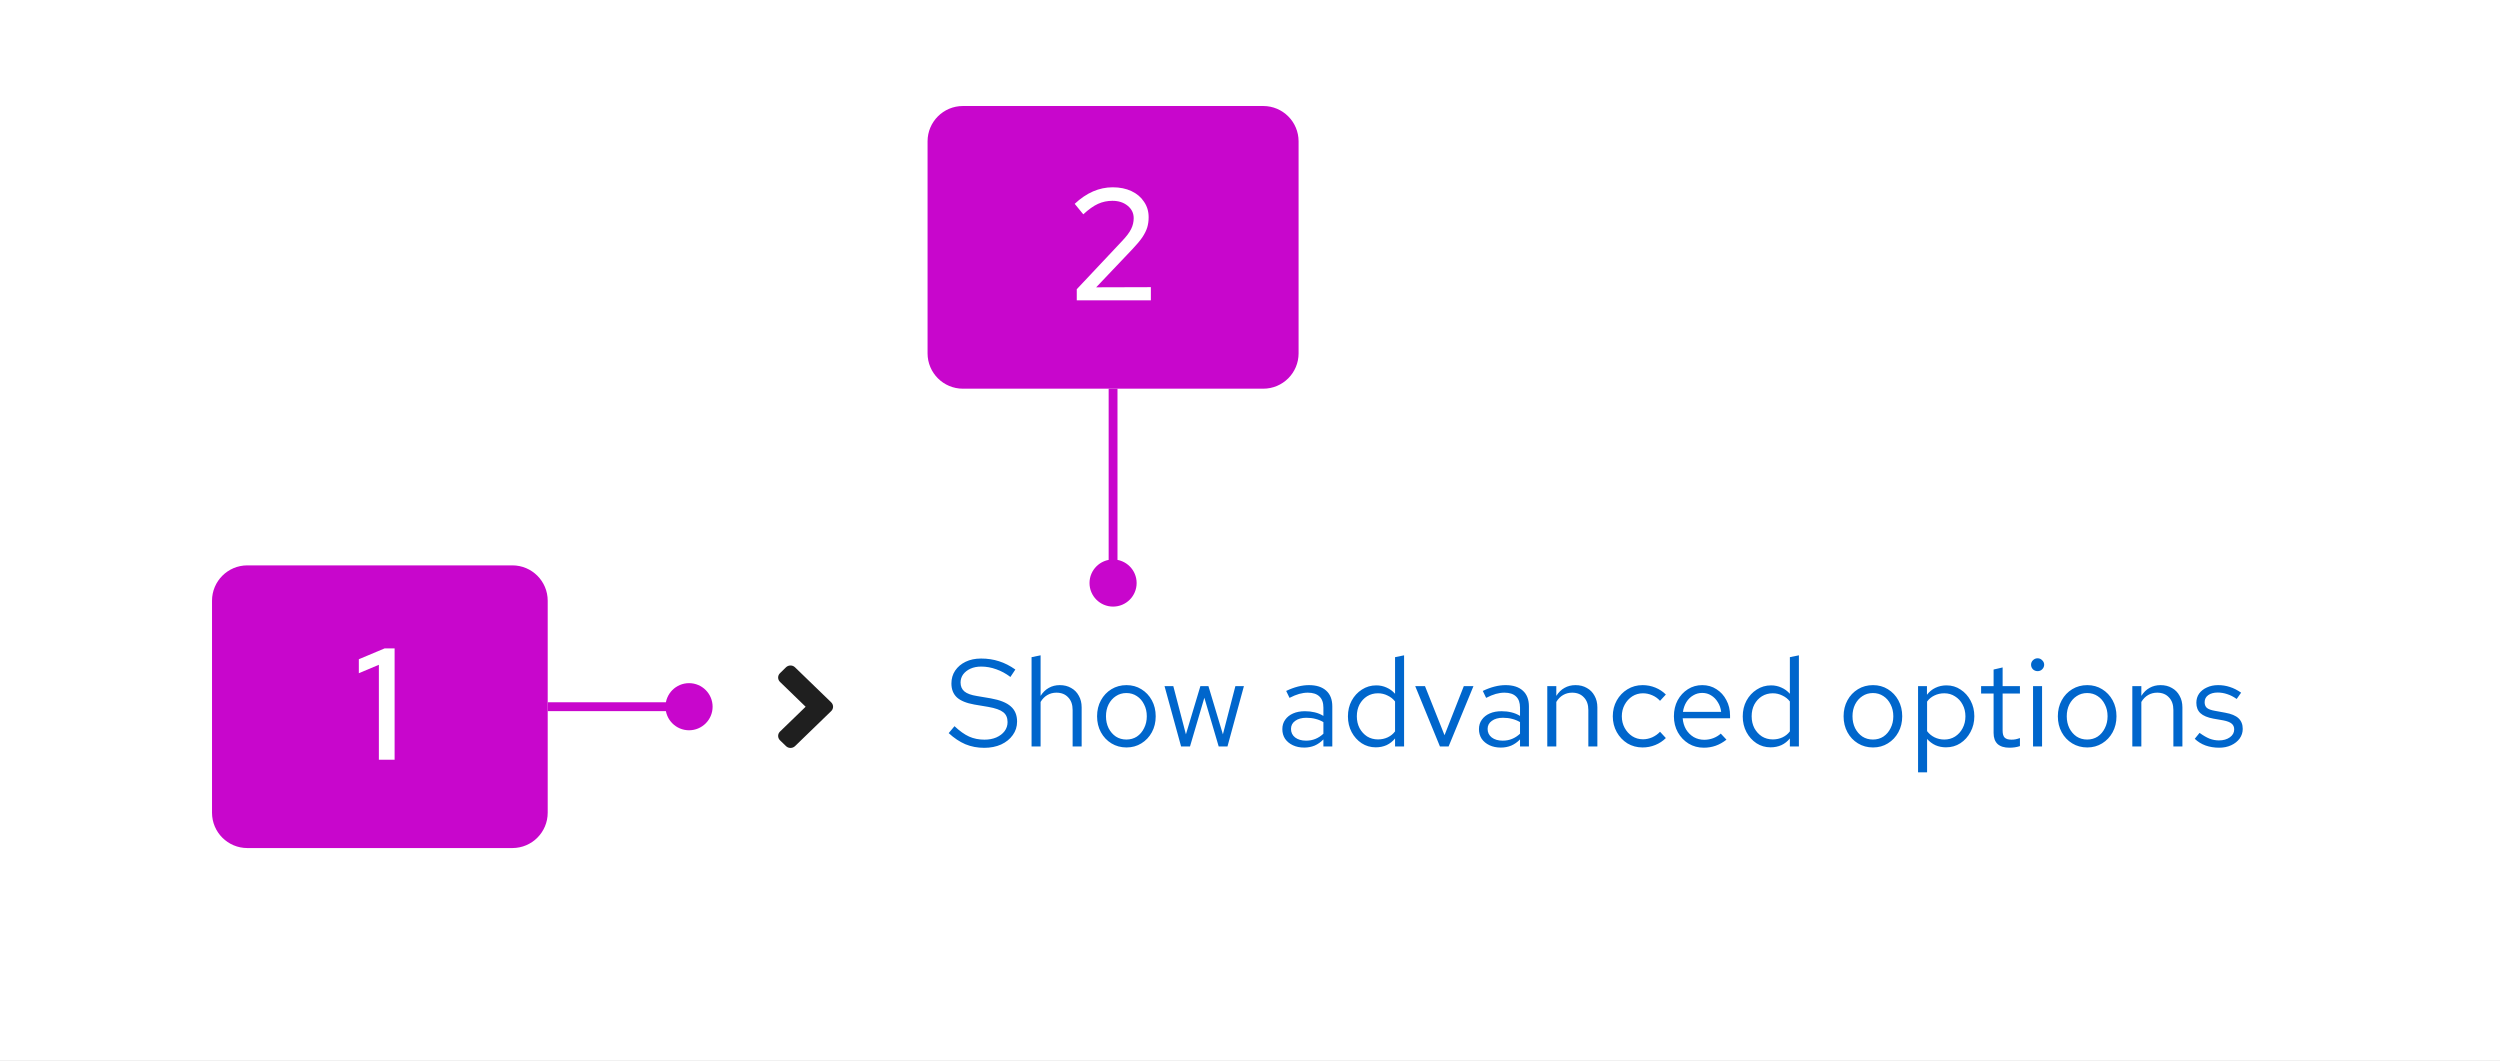
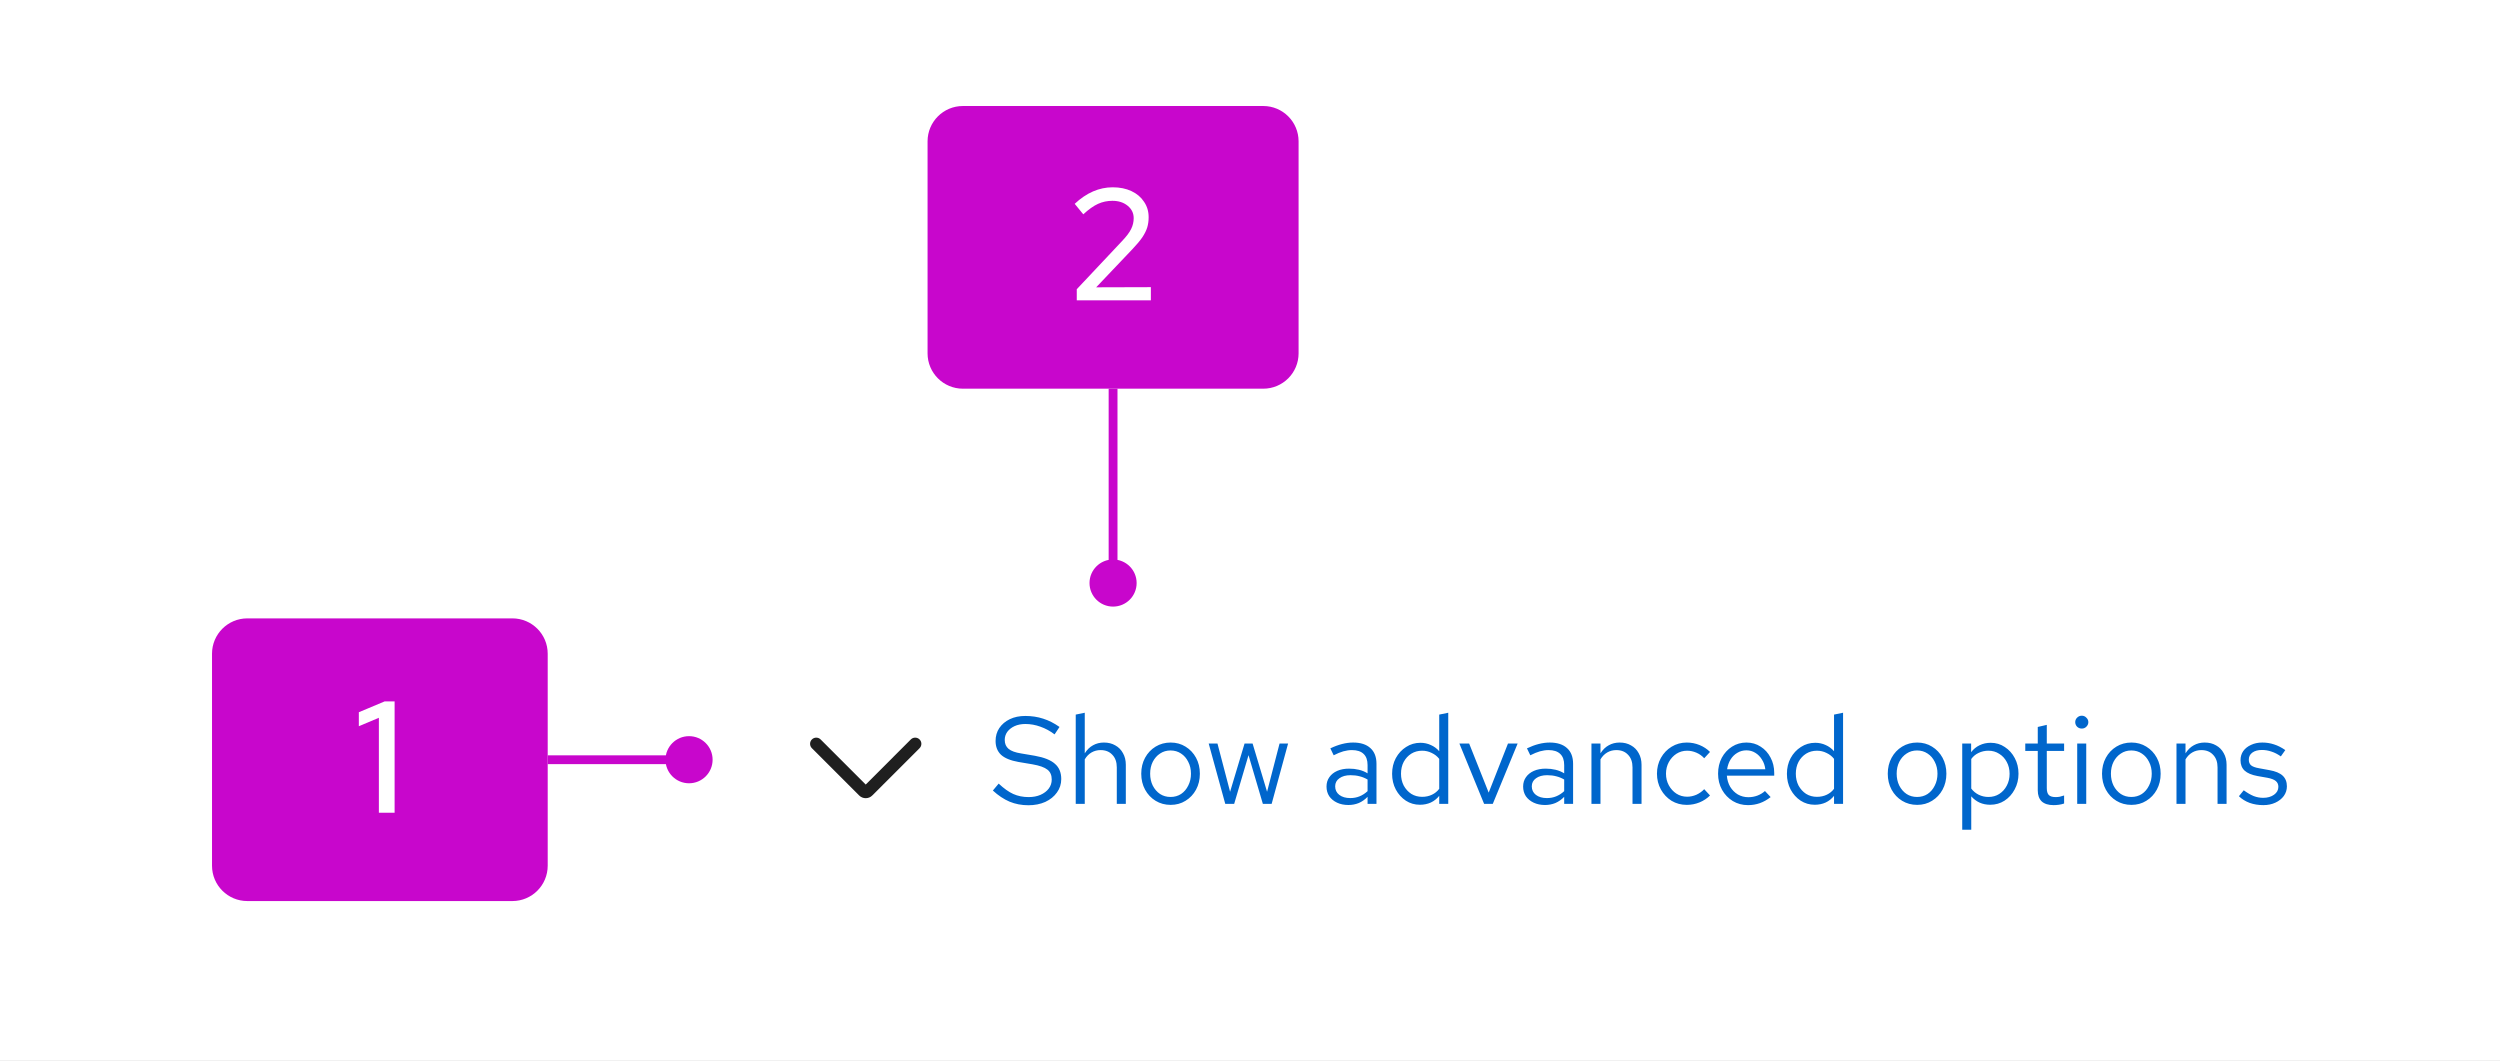
<svg xmlns="http://www.w3.org/2000/svg" width="283" height="120" viewBox="0 0 283 120" fill="none">
  <rect width="283" height="120" fill="white" />
-   <path fill-rule="evenodd" clip-rule="evenodd" d="M89.997 84.461L94.092 80.496C94.375 80.222 94.375 79.778 94.089 79.504L89.994 75.539C89.714 75.265 89.256 75.265 88.973 75.539L88.296 76.204C88.013 76.475 88.013 76.918 88.296 77.192L91.198 80.003L88.296 82.814C88.013 83.085 88.013 83.528 88.296 83.802L88.976 84.461C89.256 84.735 89.714 84.735 89.997 84.461Z" fill="#1F1F1F" />
-   <path d="M111.41 84.654C110.645 84.654 109.935 84.519 109.282 84.248C108.629 83.968 107.999 83.548 107.392 82.988L108.05 82.204C108.638 82.755 109.189 83.147 109.702 83.38C110.225 83.613 110.803 83.73 111.438 83.73C111.942 83.73 112.39 83.646 112.782 83.478C113.183 83.301 113.496 83.063 113.72 82.764C113.944 82.465 114.056 82.125 114.056 81.742C114.056 81.247 113.893 80.874 113.566 80.622C113.239 80.361 112.675 80.16 111.872 80.02L110.29 79.754C109.394 79.595 108.736 79.325 108.316 78.942C107.905 78.55 107.7 78.027 107.7 77.374C107.7 76.823 107.84 76.338 108.12 75.918C108.409 75.489 108.806 75.153 109.31 74.91C109.814 74.667 110.397 74.546 111.06 74.546C111.788 74.546 112.465 74.649 113.09 74.854C113.715 75.05 114.331 75.363 114.938 75.792L114.378 76.632C113.874 76.249 113.342 75.96 112.782 75.764C112.222 75.559 111.653 75.456 111.074 75.456C110.617 75.456 110.211 75.535 109.856 75.694C109.511 75.853 109.235 76.067 109.03 76.338C108.834 76.609 108.736 76.917 108.736 77.262C108.736 77.691 108.881 78.027 109.17 78.27C109.459 78.513 109.931 78.685 110.584 78.788L112.152 79.054C113.197 79.241 113.953 79.544 114.42 79.964C114.896 80.375 115.134 80.949 115.134 81.686C115.134 82.255 114.971 82.764 114.644 83.212C114.327 83.66 113.888 84.015 113.328 84.276C112.768 84.528 112.129 84.654 111.41 84.654ZM116.773 84.5V74.392L117.795 74.182V78.774C118.056 78.363 118.369 78.06 118.733 77.864C119.097 77.659 119.507 77.556 119.965 77.556C120.459 77.556 120.889 77.663 121.253 77.878C121.626 78.083 121.915 78.377 122.121 78.76C122.335 79.133 122.443 79.572 122.443 80.076V84.5H121.421V80.37C121.421 79.763 121.253 79.287 120.917 78.942C120.59 78.587 120.147 78.41 119.587 78.41C119.213 78.41 118.873 78.499 118.565 78.676C118.257 78.853 118 79.115 117.795 79.46V84.5H116.773ZM127.521 84.612C126.887 84.612 126.317 84.458 125.813 84.15C125.309 83.842 124.913 83.422 124.623 82.89C124.334 82.358 124.189 81.756 124.189 81.084C124.189 80.412 124.334 79.81 124.623 79.278C124.913 78.746 125.309 78.326 125.813 78.018C126.317 77.71 126.887 77.556 127.521 77.556C128.147 77.556 128.707 77.71 129.201 78.018C129.705 78.326 130.102 78.746 130.391 79.278C130.681 79.81 130.825 80.412 130.825 81.084C130.825 81.756 130.681 82.358 130.391 82.89C130.102 83.422 129.705 83.842 129.201 84.15C128.707 84.458 128.147 84.612 127.521 84.612ZM127.507 83.716C127.955 83.716 128.352 83.604 128.697 83.38C129.043 83.147 129.313 82.829 129.509 82.428C129.715 82.027 129.817 81.579 129.817 81.084C129.817 80.58 129.715 80.132 129.509 79.74C129.313 79.339 129.043 79.026 128.697 78.802C128.352 78.569 127.955 78.452 127.507 78.452C127.059 78.452 126.663 78.569 126.317 78.802C125.972 79.026 125.697 79.339 125.491 79.74C125.295 80.132 125.197 80.58 125.197 81.084C125.197 81.579 125.295 82.027 125.491 82.428C125.697 82.829 125.972 83.147 126.317 83.38C126.663 83.604 127.059 83.716 127.507 83.716ZM133.7 84.5L131.824 77.668H132.818L134.246 83.128L135.884 77.668H136.794L138.432 83.128L139.846 77.668H140.812L138.95 84.5H137.956L136.332 78.984L134.708 84.5H133.7ZM147.639 84.626C147.153 84.626 146.724 84.537 146.351 84.36C145.977 84.183 145.683 83.94 145.469 83.632C145.263 83.315 145.161 82.951 145.161 82.54C145.161 82.129 145.268 81.775 145.483 81.476C145.697 81.168 145.996 80.93 146.379 80.762C146.761 80.594 147.209 80.51 147.723 80.51C148.115 80.51 148.483 80.552 148.829 80.636C149.183 80.72 149.51 80.855 149.809 81.042V80.104C149.809 79.544 149.659 79.124 149.361 78.844C149.062 78.555 148.623 78.41 148.045 78.41C147.727 78.41 147.401 78.457 147.065 78.55C146.738 78.643 146.374 78.793 145.973 78.998L145.595 78.214C146.509 77.775 147.368 77.556 148.171 77.556C149.02 77.556 149.673 77.766 150.131 78.186C150.588 78.597 150.817 79.189 150.817 79.964V84.5H149.809V83.702C149.51 84.01 149.179 84.243 148.815 84.402C148.451 84.551 148.059 84.626 147.639 84.626ZM146.141 82.512C146.141 82.913 146.295 83.235 146.603 83.478C146.92 83.721 147.335 83.842 147.849 83.842C148.231 83.842 148.581 83.777 148.899 83.646C149.225 83.515 149.529 83.319 149.809 83.058V81.742C149.519 81.574 149.221 81.453 148.913 81.378C148.605 81.294 148.259 81.252 147.877 81.252C147.354 81.252 146.934 81.369 146.617 81.602C146.299 81.826 146.141 82.129 146.141 82.512ZM155.736 84.598C155.148 84.598 154.616 84.444 154.14 84.136C153.664 83.819 153.286 83.399 153.006 82.876C152.726 82.344 152.586 81.751 152.586 81.098C152.586 80.435 152.726 79.843 153.006 79.32C153.295 78.788 153.682 78.368 154.168 78.06C154.653 77.743 155.194 77.584 155.792 77.584C156.212 77.584 156.604 77.668 156.968 77.836C157.332 77.995 157.649 78.228 157.92 78.536V74.392L158.942 74.182V84.5H157.92V83.59C157.658 83.917 157.341 84.169 156.968 84.346C156.594 84.514 156.184 84.598 155.736 84.598ZM155.988 83.702C156.389 83.702 156.758 83.623 157.094 83.464C157.43 83.305 157.705 83.081 157.92 82.792V79.404C157.696 79.115 157.411 78.891 157.066 78.732C156.73 78.564 156.37 78.48 155.988 78.48C155.53 78.48 155.12 78.592 154.756 78.816C154.401 79.04 154.116 79.348 153.902 79.74C153.696 80.132 153.594 80.58 153.594 81.084C153.594 81.579 153.696 82.027 153.902 82.428C154.116 82.82 154.401 83.133 154.756 83.366C155.12 83.59 155.53 83.702 155.988 83.702ZM163.002 84.5L160.202 77.668H161.308L163.52 83.226L165.704 77.668H166.796L163.982 84.5H163.002ZM169.896 84.626C169.411 84.626 168.982 84.537 168.608 84.36C168.235 84.183 167.941 83.94 167.726 83.632C167.521 83.315 167.418 82.951 167.418 82.54C167.418 82.129 167.526 81.775 167.74 81.476C167.955 81.168 168.254 80.93 168.636 80.762C169.019 80.594 169.467 80.51 169.98 80.51C170.372 80.51 170.741 80.552 171.086 80.636C171.441 80.72 171.768 80.855 172.066 81.042V80.104C172.066 79.544 171.917 79.124 171.618 78.844C171.32 78.555 170.881 78.41 170.302 78.41C169.985 78.41 169.658 78.457 169.322 78.55C168.996 78.643 168.632 78.793 168.23 78.998L167.852 78.214C168.767 77.775 169.626 77.556 170.428 77.556C171.278 77.556 171.931 77.766 172.388 78.186C172.846 78.597 173.074 79.189 173.074 79.964V84.5H172.066V83.702C171.768 84.01 171.436 84.243 171.072 84.402C170.708 84.551 170.316 84.626 169.896 84.626ZM168.398 82.512C168.398 82.913 168.552 83.235 168.86 83.478C169.178 83.721 169.593 83.842 170.106 83.842C170.489 83.842 170.839 83.777 171.156 83.646C171.483 83.515 171.786 83.319 172.066 83.058V81.742C171.777 81.574 171.478 81.453 171.17 81.378C170.862 81.294 170.517 81.252 170.134 81.252C169.612 81.252 169.192 81.369 168.874 81.602C168.557 81.826 168.398 82.129 168.398 82.512ZM175.152 84.5V77.668H176.174V78.774C176.435 78.363 176.748 78.06 177.112 77.864C177.476 77.659 177.886 77.556 178.344 77.556C178.838 77.556 179.268 77.663 179.632 77.878C180.005 78.083 180.294 78.377 180.5 78.76C180.714 79.133 180.822 79.572 180.822 80.076V84.5H179.8V80.37C179.8 79.763 179.632 79.287 179.296 78.942C178.969 78.587 178.526 78.41 177.966 78.41C177.592 78.41 177.252 78.499 176.944 78.676C176.636 78.853 176.379 79.115 176.174 79.46V84.5H175.152ZM185.942 84.612C185.308 84.612 184.734 84.458 184.22 84.15C183.716 83.833 183.315 83.408 183.016 82.876C182.718 82.335 182.568 81.737 182.568 81.084C182.568 80.421 182.718 79.824 183.016 79.292C183.315 78.76 183.716 78.34 184.22 78.032C184.734 77.715 185.308 77.556 185.942 77.556C186.446 77.556 186.927 77.649 187.384 77.836C187.842 78.023 188.238 78.284 188.574 78.62L187.916 79.334C187.674 79.063 187.38 78.853 187.034 78.704C186.689 78.555 186.339 78.48 185.984 78.48C185.536 78.48 185.13 78.597 184.766 78.83C184.412 79.063 184.127 79.376 183.912 79.768C183.698 80.16 183.59 80.599 183.59 81.084C183.59 81.569 183.698 82.008 183.912 82.4C184.127 82.792 184.412 83.105 184.766 83.338C185.13 83.571 185.536 83.688 185.984 83.688C186.339 83.688 186.689 83.613 187.034 83.464C187.38 83.305 187.674 83.095 187.916 82.834L188.574 83.548C188.238 83.884 187.842 84.145 187.384 84.332C186.927 84.519 186.446 84.612 185.942 84.612ZM192.874 84.64C192.239 84.64 191.665 84.486 191.152 84.178C190.639 83.861 190.233 83.436 189.934 82.904C189.635 82.363 189.486 81.756 189.486 81.084C189.486 80.412 189.626 79.81 189.906 79.278C190.195 78.746 190.583 78.326 191.068 78.018C191.553 77.71 192.095 77.556 192.692 77.556C193.299 77.556 193.835 77.71 194.302 78.018C194.778 78.317 195.151 78.727 195.422 79.25C195.702 79.763 195.842 80.347 195.842 81V81.308H190.48C190.517 81.775 190.643 82.195 190.858 82.568C191.082 82.932 191.371 83.221 191.726 83.436C192.09 83.641 192.487 83.744 192.916 83.744C193.271 83.744 193.611 83.683 193.938 83.562C194.274 83.431 194.559 83.259 194.792 83.044L195.436 83.73C195.044 84.038 194.638 84.267 194.218 84.416C193.798 84.565 193.35 84.64 192.874 84.64ZM190.508 80.58H194.834C194.787 80.169 194.661 79.805 194.456 79.488C194.26 79.161 194.008 78.905 193.7 78.718C193.401 78.531 193.065 78.438 192.692 78.438C192.319 78.438 191.978 78.531 191.67 78.718C191.362 78.895 191.105 79.147 190.9 79.474C190.704 79.791 190.573 80.16 190.508 80.58ZM200.429 84.598C199.841 84.598 199.309 84.444 198.833 84.136C198.357 83.819 197.979 83.399 197.699 82.876C197.419 82.344 197.279 81.751 197.279 81.098C197.279 80.435 197.419 79.843 197.699 79.32C197.988 78.788 198.376 78.368 198.861 78.06C199.346 77.743 199.888 77.584 200.485 77.584C200.905 77.584 201.297 77.668 201.661 77.836C202.025 77.995 202.342 78.228 202.613 78.536V74.392L203.635 74.182V84.5H202.613V83.59C202.352 83.917 202.034 84.169 201.661 84.346C201.288 84.514 200.877 84.598 200.429 84.598ZM200.681 83.702C201.082 83.702 201.451 83.623 201.787 83.464C202.123 83.305 202.398 83.081 202.613 82.792V79.404C202.389 79.115 202.104 78.891 201.759 78.732C201.423 78.564 201.064 78.48 200.681 78.48C200.224 78.48 199.813 78.592 199.449 78.816C199.094 79.04 198.81 79.348 198.595 79.74C198.39 80.132 198.287 80.58 198.287 81.084C198.287 81.579 198.39 82.027 198.595 82.428C198.81 82.82 199.094 83.133 199.449 83.366C199.813 83.59 200.224 83.702 200.681 83.702ZM212.027 84.612C211.392 84.612 210.823 84.458 210.319 84.15C209.815 83.842 209.418 83.422 209.129 82.89C208.84 82.358 208.695 81.756 208.695 81.084C208.695 80.412 208.84 79.81 209.129 79.278C209.418 78.746 209.815 78.326 210.319 78.018C210.823 77.71 211.392 77.556 212.027 77.556C212.652 77.556 213.212 77.71 213.707 78.018C214.211 78.326 214.608 78.746 214.897 79.278C215.186 79.81 215.331 80.412 215.331 81.084C215.331 81.756 215.186 82.358 214.897 82.89C214.608 83.422 214.211 83.842 213.707 84.15C213.212 84.458 212.652 84.612 212.027 84.612ZM212.013 83.716C212.461 83.716 212.858 83.604 213.203 83.38C213.548 83.147 213.819 82.829 214.015 82.428C214.22 82.027 214.323 81.579 214.323 81.084C214.323 80.58 214.22 80.132 214.015 79.74C213.819 79.339 213.548 79.026 213.203 78.802C212.858 78.569 212.461 78.452 212.013 78.452C211.565 78.452 211.168 78.569 210.823 78.802C210.478 79.026 210.202 79.339 209.997 79.74C209.801 80.132 209.703 80.58 209.703 81.084C209.703 81.579 209.801 82.027 209.997 82.428C210.202 82.829 210.478 83.147 210.823 83.38C211.168 83.604 211.565 83.716 212.013 83.716ZM217.124 87.426V77.668H218.132V78.648C218.394 78.303 218.711 78.041 219.084 77.864C219.467 77.677 219.887 77.584 220.344 77.584C220.942 77.584 221.474 77.743 221.94 78.06C222.416 78.368 222.794 78.788 223.074 79.32C223.354 79.843 223.494 80.431 223.494 81.084C223.494 81.737 223.35 82.33 223.06 82.862C222.78 83.394 222.398 83.819 221.912 84.136C221.436 84.444 220.895 84.598 220.288 84.598C219.859 84.598 219.462 84.519 219.098 84.36C218.734 84.192 218.417 83.954 218.146 83.646V87.426H217.124ZM220.092 83.716C220.55 83.716 220.956 83.604 221.31 83.38C221.674 83.147 221.959 82.834 222.164 82.442C222.379 82.041 222.486 81.593 222.486 81.098C222.486 80.594 222.379 80.146 222.164 79.754C221.959 79.362 221.674 79.054 221.31 78.83C220.956 78.597 220.55 78.48 220.092 78.48C219.691 78.48 219.318 78.564 218.972 78.732C218.636 78.891 218.361 79.119 218.146 79.418V82.764C218.37 83.063 218.65 83.296 218.986 83.464C219.332 83.632 219.7 83.716 220.092 83.716ZM227.467 84.64C226.879 84.64 226.431 84.5 226.123 84.22C225.824 83.931 225.675 83.515 225.675 82.974V78.508H224.261V77.668H225.675V75.792L226.697 75.554V77.668H228.657V78.508H226.697V82.708C226.697 83.072 226.771 83.333 226.921 83.492C227.079 83.651 227.336 83.73 227.691 83.73C227.868 83.73 228.027 83.716 228.167 83.688C228.307 83.66 228.47 83.613 228.657 83.548V84.458C228.47 84.523 228.274 84.57 228.069 84.598C227.863 84.626 227.663 84.64 227.467 84.64ZM230.14 84.5V77.668H231.162V84.5H230.14ZM230.658 75.974C230.452 75.974 230.275 75.904 230.126 75.764C229.986 75.615 229.916 75.442 229.916 75.246C229.916 75.05 229.986 74.882 230.126 74.742C230.275 74.593 230.452 74.518 230.658 74.518C230.863 74.518 231.036 74.593 231.176 74.742C231.325 74.882 231.4 75.05 231.4 75.246C231.4 75.442 231.325 75.615 231.176 75.764C231.036 75.904 230.863 75.974 230.658 75.974ZM236.281 84.612C235.646 84.612 235.077 84.458 234.573 84.15C234.069 83.842 233.672 83.422 233.383 82.89C233.094 82.358 232.949 81.756 232.949 81.084C232.949 80.412 233.094 79.81 233.383 79.278C233.672 78.746 234.069 78.326 234.573 78.018C235.077 77.71 235.646 77.556 236.281 77.556C236.906 77.556 237.466 77.71 237.961 78.018C238.465 78.326 238.862 78.746 239.151 79.278C239.44 79.81 239.585 80.412 239.585 81.084C239.585 81.756 239.44 82.358 239.151 82.89C238.862 83.422 238.465 83.842 237.961 84.15C237.466 84.458 236.906 84.612 236.281 84.612ZM236.267 83.716C236.715 83.716 237.112 83.604 237.457 83.38C237.802 83.147 238.073 82.829 238.269 82.428C238.474 82.027 238.577 81.579 238.577 81.084C238.577 80.58 238.474 80.132 238.269 79.74C238.073 79.339 237.802 79.026 237.457 78.802C237.112 78.569 236.715 78.452 236.267 78.452C235.819 78.452 235.422 78.569 235.077 78.802C234.732 79.026 234.456 79.339 234.251 79.74C234.055 80.132 233.957 80.58 233.957 81.084C233.957 81.579 234.055 82.027 234.251 82.428C234.456 82.829 234.732 83.147 235.077 83.38C235.422 83.604 235.819 83.716 236.267 83.716ZM241.378 84.5V77.668H242.4V78.774C242.661 78.363 242.974 78.06 243.338 77.864C243.702 77.659 244.113 77.556 244.57 77.556C245.065 77.556 245.494 77.663 245.858 77.878C246.231 78.083 246.521 78.377 246.726 78.76C246.941 79.133 247.048 79.572 247.048 80.076V84.5H246.026V80.37C246.026 79.763 245.858 79.287 245.522 78.942C245.195 78.587 244.752 78.41 244.192 78.41C243.819 78.41 243.478 78.499 243.17 78.676C242.862 78.853 242.605 79.115 242.4 79.46V84.5H241.378ZM251.217 84.64C250.657 84.64 250.139 84.556 249.663 84.388C249.187 84.211 248.781 83.959 248.445 83.632L248.991 82.96C249.401 83.259 249.779 83.478 250.125 83.618C250.47 83.749 250.825 83.814 251.189 83.814C251.683 83.814 252.094 83.697 252.421 83.464C252.747 83.231 252.911 82.932 252.911 82.568C252.911 82.288 252.813 82.069 252.617 81.91C252.43 81.751 252.117 81.63 251.679 81.546L250.559 81.35C249.896 81.229 249.406 81.023 249.089 80.734C248.781 80.445 248.627 80.053 248.627 79.558C248.627 79.166 248.729 78.821 248.935 78.522C249.149 78.223 249.443 77.99 249.817 77.822C250.19 77.645 250.615 77.556 251.091 77.556C251.557 77.556 252.001 77.626 252.421 77.766C252.841 77.897 253.265 78.111 253.695 78.41L253.191 79.124C252.836 78.872 252.481 78.69 252.127 78.578C251.772 78.457 251.413 78.396 251.049 78.396C250.601 78.396 250.241 78.494 249.971 78.69C249.7 78.886 249.565 79.152 249.565 79.488C249.565 79.768 249.649 79.983 249.817 80.132C249.994 80.281 250.302 80.393 250.741 80.468L251.889 80.678C252.579 80.799 253.083 81.009 253.401 81.308C253.718 81.607 253.877 82.008 253.877 82.512C253.877 82.913 253.76 83.277 253.527 83.604C253.293 83.921 252.976 84.173 252.575 84.36C252.173 84.547 251.721 84.64 251.217 84.64Z" fill="#0066CC" />
-   <path d="M24 68C24 65.791 25.791 64 28 64H58C60.209 64 62 65.791 62 68V92C62 94.209 60.209 96 58 96H28C25.791 96 24 94.209 24 92V68Z" fill="#C806CC" />
-   <path d="M42.888 86V75.254L40.62 76.208V74.624L43.536 73.4H44.67V86H42.888Z" fill="white" />
-   <path d="M80.667 80C80.667 81.473 79.473 82.667 78 82.667C76.527 82.667 75.333 81.473 75.333 80C75.333 78.527 76.527 77.333 78 77.333C79.473 77.333 80.667 78.527 80.667 80ZM78 80V80.5H62V80V79.5H78V80Z" fill="#C806CC" />
+   <path d="M103.105 83.705C103.379 83.432 103.821 83.432 104.095 83.705C104.368 83.979 104.368 84.422 104.095 84.695L98.742 90.048C98.538 90.253 98.269 90.355 98 90.355C97.731 90.355 97.462 90.253 97.258 90.048L91.905 84.695C91.632 84.422 91.632 83.978 91.905 83.705C92.179 83.432 92.621 83.432 92.894 83.705L98 88.811L103.105 83.705Z" fill="#1F1F1F" />
+   <path d="M116.41 91.154C115.645 91.154 114.935 91.019 114.282 90.748C113.629 90.468 112.999 90.048 112.392 89.488L113.05 88.704C113.638 89.255 114.189 89.647 114.702 89.88C115.225 90.113 115.803 90.23 116.438 90.23C116.942 90.23 117.39 90.146 117.782 89.978C118.183 89.801 118.496 89.563 118.72 89.264C118.944 88.965 119.056 88.625 119.056 88.242C119.056 87.747 118.893 87.374 118.566 87.122C118.239 86.861 117.675 86.66 116.872 86.52L115.29 86.254C114.394 86.095 113.736 85.825 113.316 85.442C112.905 85.05 112.7 84.527 112.7 83.874C112.7 83.323 112.84 82.838 113.12 82.418C113.409 81.989 113.806 81.653 114.31 81.41C114.814 81.167 115.397 81.046 116.06 81.046C116.788 81.046 117.465 81.149 118.09 81.354C118.715 81.55 119.331 81.863 119.938 82.292L119.378 83.132C118.874 82.749 118.342 82.46 117.782 82.264C117.222 82.059 116.653 81.956 116.074 81.956C115.617 81.956 115.211 82.035 114.856 82.194C114.511 82.353 114.235 82.567 114.03 82.838C113.834 83.109 113.736 83.417 113.736 83.762C113.736 84.191 113.881 84.527 114.17 84.77C114.459 85.013 114.931 85.185 115.584 85.288L117.152 85.554C118.197 85.741 118.953 86.044 119.42 86.464C119.896 86.875 120.134 87.449 120.134 88.186C120.134 88.755 119.971 89.264 119.644 89.712C119.327 90.16 118.888 90.515 118.328 90.776C117.768 91.028 117.129 91.154 116.41 91.154ZM121.773 91V80.892L122.795 80.682V85.274C123.056 84.863 123.369 84.56 123.733 84.364C124.097 84.159 124.507 84.056 124.965 84.056C125.459 84.056 125.889 84.163 126.253 84.378C126.626 84.583 126.915 84.877 127.121 85.26C127.335 85.633 127.443 86.072 127.443 86.576V91H126.421V86.87C126.421 86.263 126.253 85.787 125.917 85.442C125.59 85.087 125.147 84.91 124.587 84.91C124.213 84.91 123.873 84.999 123.565 85.176C123.257 85.353 123 85.615 122.795 85.96V91H121.773ZM132.521 91.112C131.887 91.112 131.317 90.958 130.813 90.65C130.309 90.342 129.913 89.922 129.623 89.39C129.334 88.858 129.189 88.256 129.189 87.584C129.189 86.912 129.334 86.31 129.623 85.778C129.913 85.246 130.309 84.826 130.813 84.518C131.317 84.21 131.887 84.056 132.521 84.056C133.147 84.056 133.707 84.21 134.201 84.518C134.705 84.826 135.102 85.246 135.391 85.778C135.681 86.31 135.825 86.912 135.825 87.584C135.825 88.256 135.681 88.858 135.391 89.39C135.102 89.922 134.705 90.342 134.201 90.65C133.707 90.958 133.147 91.112 132.521 91.112ZM132.507 90.216C132.955 90.216 133.352 90.104 133.697 89.88C134.043 89.647 134.313 89.329 134.509 88.928C134.715 88.527 134.817 88.079 134.817 87.584C134.817 87.08 134.715 86.632 134.509 86.24C134.313 85.839 134.043 85.526 133.697 85.302C133.352 85.069 132.955 84.952 132.507 84.952C132.059 84.952 131.663 85.069 131.317 85.302C130.972 85.526 130.697 85.839 130.491 86.24C130.295 86.632 130.197 87.08 130.197 87.584C130.197 88.079 130.295 88.527 130.491 88.928C130.697 89.329 130.972 89.647 131.317 89.88C131.663 90.104 132.059 90.216 132.507 90.216ZM138.7 91L136.824 84.168H137.818L139.246 89.628L140.884 84.168H141.794L143.432 89.628L144.846 84.168H145.812L143.95 91H142.956L141.332 85.484L139.708 91H138.7ZM152.639 91.126C152.153 91.126 151.724 91.037 151.351 90.86C150.977 90.683 150.683 90.44 150.469 90.132C150.263 89.815 150.161 89.451 150.161 89.04C150.161 88.629 150.268 88.275 150.483 87.976C150.697 87.668 150.996 87.43 151.379 87.262C151.761 87.094 152.209 87.01 152.723 87.01C153.115 87.01 153.483 87.052 153.829 87.136C154.183 87.22 154.51 87.355 154.809 87.542V86.604C154.809 86.044 154.659 85.624 154.361 85.344C154.062 85.055 153.623 84.91 153.045 84.91C152.727 84.91 152.401 84.957 152.065 85.05C151.738 85.143 151.374 85.293 150.973 85.498L150.595 84.714C151.509 84.275 152.368 84.056 153.171 84.056C154.02 84.056 154.673 84.266 155.131 84.686C155.588 85.097 155.817 85.689 155.817 86.464V91H154.809V90.202C154.51 90.51 154.179 90.743 153.815 90.902C153.451 91.051 153.059 91.126 152.639 91.126ZM151.141 89.012C151.141 89.413 151.295 89.735 151.603 89.978C151.92 90.221 152.335 90.342 152.849 90.342C153.231 90.342 153.581 90.277 153.899 90.146C154.225 90.015 154.529 89.819 154.809 89.558V88.242C154.519 88.074 154.221 87.953 153.913 87.878C153.605 87.794 153.259 87.752 152.877 87.752C152.354 87.752 151.934 87.869 151.617 88.102C151.299 88.326 151.141 88.629 151.141 89.012ZM160.736 91.098C160.148 91.098 159.616 90.944 159.14 90.636C158.664 90.319 158.286 89.899 158.006 89.376C157.726 88.844 157.586 88.251 157.586 87.598C157.586 86.935 157.726 86.343 158.006 85.82C158.295 85.288 158.682 84.868 159.168 84.56C159.653 84.243 160.194 84.084 160.792 84.084C161.212 84.084 161.604 84.168 161.968 84.336C162.332 84.495 162.649 84.728 162.92 85.036V80.892L163.942 80.682V91H162.92V90.09C162.658 90.417 162.341 90.669 161.968 90.846C161.594 91.014 161.184 91.098 160.736 91.098ZM160.988 90.202C161.389 90.202 161.758 90.123 162.094 89.964C162.43 89.805 162.705 89.581 162.92 89.292V85.904C162.696 85.615 162.411 85.391 162.066 85.232C161.73 85.064 161.37 84.98 160.988 84.98C160.53 84.98 160.12 85.092 159.756 85.316C159.401 85.54 159.116 85.848 158.902 86.24C158.696 86.632 158.594 87.08 158.594 87.584C158.594 88.079 158.696 88.527 158.902 88.928C159.116 89.32 159.401 89.633 159.756 89.866C160.12 90.09 160.53 90.202 160.988 90.202ZM168.002 91L165.202 84.168H166.308L168.52 89.726L170.704 84.168H171.796L168.982 91H168.002ZM174.896 91.126C174.411 91.126 173.982 91.037 173.608 90.86C173.235 90.683 172.941 90.44 172.726 90.132C172.521 89.815 172.418 89.451 172.418 89.04C172.418 88.629 172.526 88.275 172.74 87.976C172.955 87.668 173.254 87.43 173.636 87.262C174.019 87.094 174.467 87.01 174.98 87.01C175.372 87.01 175.741 87.052 176.086 87.136C176.441 87.22 176.768 87.355 177.066 87.542V86.604C177.066 86.044 176.917 85.624 176.618 85.344C176.32 85.055 175.881 84.91 175.302 84.91C174.985 84.91 174.658 84.957 174.322 85.05C173.996 85.143 173.632 85.293 173.23 85.498L172.852 84.714C173.767 84.275 174.626 84.056 175.428 84.056C176.278 84.056 176.931 84.266 177.388 84.686C177.846 85.097 178.074 85.689 178.074 86.464V91H177.066V90.202C176.768 90.51 176.436 90.743 176.072 90.902C175.708 91.051 175.316 91.126 174.896 91.126ZM173.398 89.012C173.398 89.413 173.552 89.735 173.86 89.978C174.178 90.221 174.593 90.342 175.106 90.342C175.489 90.342 175.839 90.277 176.156 90.146C176.483 90.015 176.786 89.819 177.066 89.558V88.242C176.777 88.074 176.478 87.953 176.17 87.878C175.862 87.794 175.517 87.752 175.134 87.752C174.612 87.752 174.192 87.869 173.874 88.102C173.557 88.326 173.398 88.629 173.398 89.012ZM180.152 91V84.168H181.174V85.274C181.435 84.863 181.748 84.56 182.112 84.364C182.476 84.159 182.886 84.056 183.344 84.056C183.838 84.056 184.268 84.163 184.632 84.378C185.005 84.583 185.294 84.877 185.5 85.26C185.714 85.633 185.822 86.072 185.822 86.576V91H184.8V86.87C184.8 86.263 184.632 85.787 184.296 85.442C183.969 85.087 183.526 84.91 182.966 84.91C182.592 84.91 182.252 84.999 181.944 85.176C181.636 85.353 181.379 85.615 181.174 85.96V91H180.152ZM190.942 91.112C190.308 91.112 189.734 90.958 189.22 90.65C188.716 90.333 188.315 89.908 188.016 89.376C187.718 88.835 187.568 88.237 187.568 87.584C187.568 86.921 187.718 86.324 188.016 85.792C188.315 85.26 188.716 84.84 189.22 84.532C189.734 84.215 190.308 84.056 190.942 84.056C191.446 84.056 191.927 84.149 192.384 84.336C192.842 84.523 193.238 84.784 193.574 85.12L192.916 85.834C192.674 85.563 192.38 85.353 192.034 85.204C191.689 85.055 191.339 84.98 190.984 84.98C190.536 84.98 190.13 85.097 189.766 85.33C189.412 85.563 189.127 85.876 188.912 86.268C188.698 86.66 188.59 87.099 188.59 87.584C188.59 88.069 188.698 88.508 188.912 88.9C189.127 89.292 189.412 89.605 189.766 89.838C190.13 90.071 190.536 90.188 190.984 90.188C191.339 90.188 191.689 90.113 192.034 89.964C192.38 89.805 192.674 89.595 192.916 89.334L193.574 90.048C193.238 90.384 192.842 90.645 192.384 90.832C191.927 91.019 191.446 91.112 190.942 91.112ZM197.874 91.14C197.239 91.14 196.665 90.986 196.152 90.678C195.639 90.361 195.233 89.936 194.934 89.404C194.635 88.863 194.486 88.256 194.486 87.584C194.486 86.912 194.626 86.31 194.906 85.778C195.195 85.246 195.583 84.826 196.068 84.518C196.553 84.21 197.095 84.056 197.692 84.056C198.299 84.056 198.835 84.21 199.302 84.518C199.778 84.817 200.151 85.227 200.422 85.75C200.702 86.263 200.842 86.847 200.842 87.5V87.808H195.48C195.517 88.275 195.643 88.695 195.858 89.068C196.082 89.432 196.371 89.721 196.726 89.936C197.09 90.141 197.487 90.244 197.916 90.244C198.271 90.244 198.611 90.183 198.938 90.062C199.274 89.931 199.559 89.759 199.792 89.544L200.436 90.23C200.044 90.538 199.638 90.767 199.218 90.916C198.798 91.065 198.35 91.14 197.874 91.14ZM195.508 87.08H199.834C199.787 86.669 199.661 86.305 199.456 85.988C199.26 85.661 199.008 85.405 198.7 85.218C198.401 85.031 198.065 84.938 197.692 84.938C197.319 84.938 196.978 85.031 196.67 85.218C196.362 85.395 196.105 85.647 195.9 85.974C195.704 86.291 195.573 86.66 195.508 87.08ZM205.429 91.098C204.841 91.098 204.309 90.944 203.833 90.636C203.357 90.319 202.979 89.899 202.699 89.376C202.419 88.844 202.279 88.251 202.279 87.598C202.279 86.935 202.419 86.343 202.699 85.82C202.988 85.288 203.376 84.868 203.861 84.56C204.346 84.243 204.888 84.084 205.485 84.084C205.905 84.084 206.297 84.168 206.661 84.336C207.025 84.495 207.342 84.728 207.613 85.036V80.892L208.635 80.682V91H207.613V90.09C207.352 90.417 207.034 90.669 206.661 90.846C206.288 91.014 205.877 91.098 205.429 91.098ZM205.681 90.202C206.082 90.202 206.451 90.123 206.787 89.964C207.123 89.805 207.398 89.581 207.613 89.292V85.904C207.389 85.615 207.104 85.391 206.759 85.232C206.423 85.064 206.064 84.98 205.681 84.98C205.224 84.98 204.813 85.092 204.449 85.316C204.094 85.54 203.81 85.848 203.595 86.24C203.39 86.632 203.287 87.08 203.287 87.584C203.287 88.079 203.39 88.527 203.595 88.928C203.81 89.32 204.094 89.633 204.449 89.866C204.813 90.09 205.224 90.202 205.681 90.202ZM217.027 91.112C216.392 91.112 215.823 90.958 215.319 90.65C214.815 90.342 214.418 89.922 214.129 89.39C213.84 88.858 213.695 88.256 213.695 87.584C213.695 86.912 213.84 86.31 214.129 85.778C214.418 85.246 214.815 84.826 215.319 84.518C215.823 84.21 216.392 84.056 217.027 84.056C217.652 84.056 218.212 84.21 218.707 84.518C219.211 84.826 219.608 85.246 219.897 85.778C220.186 86.31 220.331 86.912 220.331 87.584C220.331 88.256 220.186 88.858 219.897 89.39C219.608 89.922 219.211 90.342 218.707 90.65C218.212 90.958 217.652 91.112 217.027 91.112ZM217.013 90.216C217.461 90.216 217.858 90.104 218.203 89.88C218.548 89.647 218.819 89.329 219.015 88.928C219.22 88.527 219.323 88.079 219.323 87.584C219.323 87.08 219.22 86.632 219.015 86.24C218.819 85.839 218.548 85.526 218.203 85.302C217.858 85.069 217.461 84.952 217.013 84.952C216.565 84.952 216.168 85.069 215.823 85.302C215.478 85.526 215.202 85.839 214.997 86.24C214.801 86.632 214.703 87.08 214.703 87.584C214.703 88.079 214.801 88.527 214.997 88.928C215.202 89.329 215.478 89.647 215.823 89.88C216.168 90.104 216.565 90.216 217.013 90.216ZM222.124 93.926V84.168H223.132V85.148C223.394 84.803 223.711 84.541 224.084 84.364C224.467 84.177 224.887 84.084 225.344 84.084C225.942 84.084 226.474 84.243 226.94 84.56C227.416 84.868 227.794 85.288 228.074 85.82C228.354 86.343 228.494 86.931 228.494 87.584C228.494 88.237 228.35 88.83 228.06 89.362C227.78 89.894 227.398 90.319 226.912 90.636C226.436 90.944 225.895 91.098 225.288 91.098C224.859 91.098 224.462 91.019 224.098 90.86C223.734 90.692 223.417 90.454 223.146 90.146V93.926H222.124ZM225.092 90.216C225.55 90.216 225.956 90.104 226.31 89.88C226.674 89.647 226.959 89.334 227.164 88.942C227.379 88.541 227.486 88.093 227.486 87.598C227.486 87.094 227.379 86.646 227.164 86.254C226.959 85.862 226.674 85.554 226.31 85.33C225.956 85.097 225.55 84.98 225.092 84.98C224.691 84.98 224.318 85.064 223.972 85.232C223.636 85.391 223.361 85.619 223.146 85.918V89.264C223.37 89.563 223.65 89.796 223.986 89.964C224.332 90.132 224.7 90.216 225.092 90.216ZM232.467 91.14C231.879 91.14 231.431 91 231.123 90.72C230.824 90.431 230.675 90.015 230.675 89.474V85.008H229.261V84.168H230.675V82.292L231.697 82.054V84.168H233.657V85.008H231.697V89.208C231.697 89.572 231.771 89.833 231.921 89.992C232.079 90.151 232.336 90.23 232.691 90.23C232.868 90.23 233.027 90.216 233.167 90.188C233.307 90.16 233.47 90.113 233.657 90.048V90.958C233.47 91.023 233.274 91.07 233.069 91.098C232.863 91.126 232.663 91.14 232.467 91.14ZM235.14 91V84.168H236.162V91H235.14ZM235.658 82.474C235.452 82.474 235.275 82.404 235.126 82.264C234.986 82.115 234.916 81.942 234.916 81.746C234.916 81.55 234.986 81.382 235.126 81.242C235.275 81.093 235.452 81.018 235.658 81.018C235.863 81.018 236.036 81.093 236.176 81.242C236.325 81.382 236.4 81.55 236.4 81.746C236.4 81.942 236.325 82.115 236.176 82.264C236.036 82.404 235.863 82.474 235.658 82.474ZM241.281 91.112C240.646 91.112 240.077 90.958 239.573 90.65C239.069 90.342 238.672 89.922 238.383 89.39C238.094 88.858 237.949 88.256 237.949 87.584C237.949 86.912 238.094 86.31 238.383 85.778C238.672 85.246 239.069 84.826 239.573 84.518C240.077 84.21 240.646 84.056 241.281 84.056C241.906 84.056 242.466 84.21 242.961 84.518C243.465 84.826 243.862 85.246 244.151 85.778C244.44 86.31 244.585 86.912 244.585 87.584C244.585 88.256 244.44 88.858 244.151 89.39C243.862 89.922 243.465 90.342 242.961 90.65C242.466 90.958 241.906 91.112 241.281 91.112ZM241.267 90.216C241.715 90.216 242.112 90.104 242.457 89.88C242.802 89.647 243.073 89.329 243.269 88.928C243.474 88.527 243.577 88.079 243.577 87.584C243.577 87.08 243.474 86.632 243.269 86.24C243.073 85.839 242.802 85.526 242.457 85.302C242.112 85.069 241.715 84.952 241.267 84.952C240.819 84.952 240.422 85.069 240.077 85.302C239.732 85.526 239.456 85.839 239.251 86.24C239.055 86.632 238.957 87.08 238.957 87.584C238.957 88.079 239.055 88.527 239.251 88.928C239.456 89.329 239.732 89.647 240.077 89.88C240.422 90.104 240.819 90.216 241.267 90.216ZM246.378 91V84.168H247.4V85.274C247.661 84.863 247.974 84.56 248.338 84.364C248.702 84.159 249.113 84.056 249.57 84.056C250.065 84.056 250.494 84.163 250.858 84.378C251.231 84.583 251.521 84.877 251.726 85.26C251.941 85.633 252.048 86.072 252.048 86.576V91H251.026V86.87C251.026 86.263 250.858 85.787 250.522 85.442C250.195 85.087 249.752 84.91 249.192 84.91C248.819 84.91 248.478 84.999 248.17 85.176C247.862 85.353 247.605 85.615 247.4 85.96V91H246.378ZM256.217 91.14C255.657 91.14 255.139 91.056 254.663 90.888C254.187 90.711 253.781 90.459 253.445 90.132L253.991 89.46C254.401 89.759 254.779 89.978 255.125 90.118C255.47 90.249 255.825 90.314 256.189 90.314C256.683 90.314 257.094 90.197 257.421 89.964C257.747 89.731 257.911 89.432 257.911 89.068C257.911 88.788 257.813 88.569 257.617 88.41C257.43 88.251 257.117 88.13 256.679 88.046L255.559 87.85C254.896 87.729 254.406 87.523 254.089 87.234C253.781 86.945 253.627 86.553 253.627 86.058C253.627 85.666 253.729 85.321 253.935 85.022C254.149 84.723 254.443 84.49 254.817 84.322C255.19 84.145 255.615 84.056 256.091 84.056C256.557 84.056 257.001 84.126 257.421 84.266C257.841 84.397 258.265 84.611 258.695 84.91L258.191 85.624C257.836 85.372 257.481 85.19 257.127 85.078C256.772 84.957 256.413 84.896 256.049 84.896C255.601 84.896 255.241 84.994 254.971 85.19C254.7 85.386 254.565 85.652 254.565 85.988C254.565 86.268 254.649 86.483 254.817 86.632C254.994 86.781 255.302 86.893 255.741 86.968L256.889 87.178C257.579 87.299 258.083 87.509 258.401 87.808C258.718 88.107 258.877 88.508 258.877 89.012C258.877 89.413 258.76 89.777 258.527 90.104C258.293 90.421 257.976 90.673 257.575 90.86C257.173 91.047 256.721 91.14 256.217 91.14Z" fill="#0066CC" />
+   <path d="M24 74C24 71.791 25.791 70 28 70H58C60.209 70 62 71.791 62 74V98C62 100.209 60.209 102 58 102H28C25.791 102 24 100.209 24 98V74Z" fill="#C806CC" />
+   <path d="M42.888 92V81.254L40.62 82.208V80.624L43.536 79.4H44.67V92H42.888Z" fill="white" />
+   <path d="M80.667 86C80.667 87.473 79.473 88.667 78 88.667C76.527 88.667 75.333 87.473 75.333 86C75.333 84.527 76.527 83.333 78 83.333C79.473 83.333 80.667 84.527 80.667 86ZM78 86V86.5H62V86V85.5H78V86Z" fill="#C806CC" />
  <path d="M105 16C105 13.791 106.791 12 109 12H143C145.209 12 147 13.791 147 16V40C147 42.209 145.209 44 143 44H109C106.791 44 105 42.209 105 40V16Z" fill="#C806CC" />
  <path d="M121.89 34V32.74L127.002 27.304C127.518 26.764 127.866 26.302 128.046 25.918C128.238 25.534 128.334 25.126 128.334 24.694C128.334 24.13 128.106 23.662 127.65 23.29C127.194 22.918 126.618 22.732 125.922 22.732C125.346 22.732 124.806 22.846 124.302 23.074C123.798 23.302 123.24 23.698 122.628 24.262L121.656 23.074C122.988 21.826 124.422 21.202 125.958 21.202C126.762 21.202 127.47 21.346 128.082 21.634C128.694 21.922 129.168 22.324 129.504 22.84C129.852 23.344 130.026 23.926 130.026 24.586C130.026 25.006 129.972 25.396 129.864 25.756C129.756 26.104 129.57 26.476 129.306 26.872C129.042 27.256 128.67 27.7 128.19 28.204L124.086 32.524L130.278 32.506V34H121.89Z" fill="white" />
  <path d="M126 63.333C124.527 63.333 123.333 64.527 123.333 66C123.333 67.473 124.527 68.667 126 68.667C127.473 68.667 128.667 67.473 128.667 66C128.667 64.527 127.473 63.333 126 63.333ZM126 44L125.5 44L125.5 66L126 66L126.5 66L126.5 44L126 44Z" fill="#C806CC" />
</svg>
